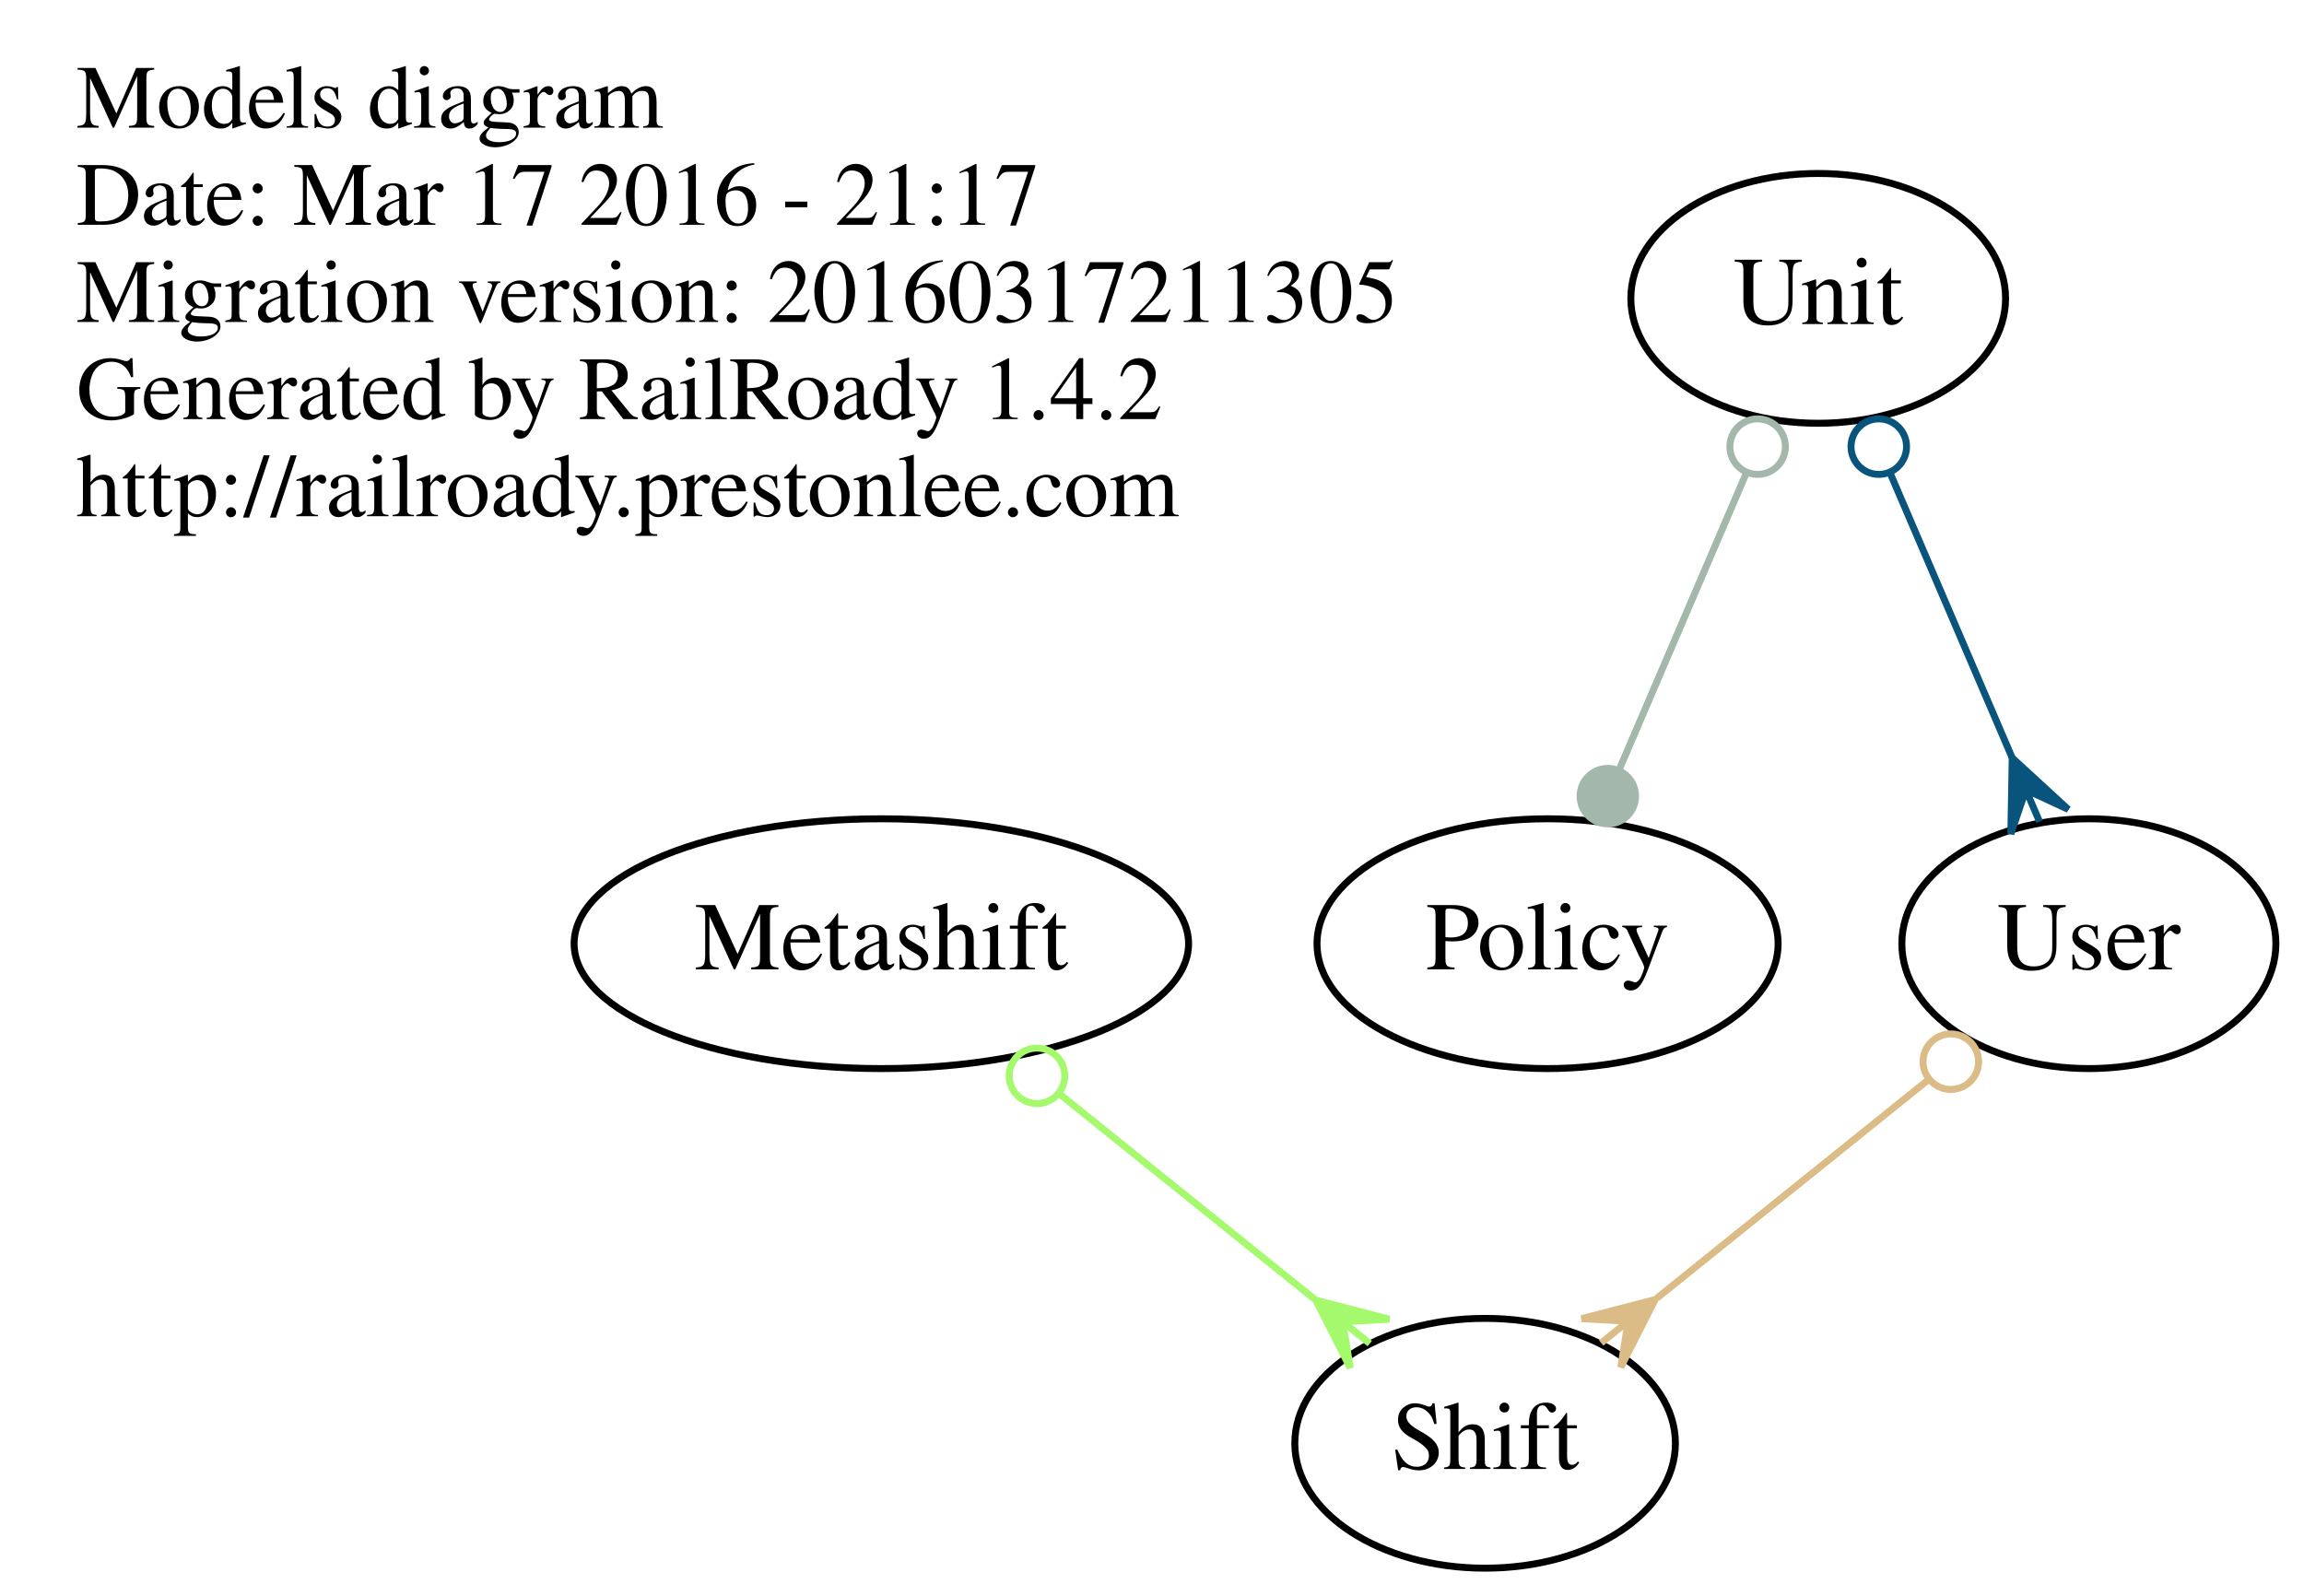
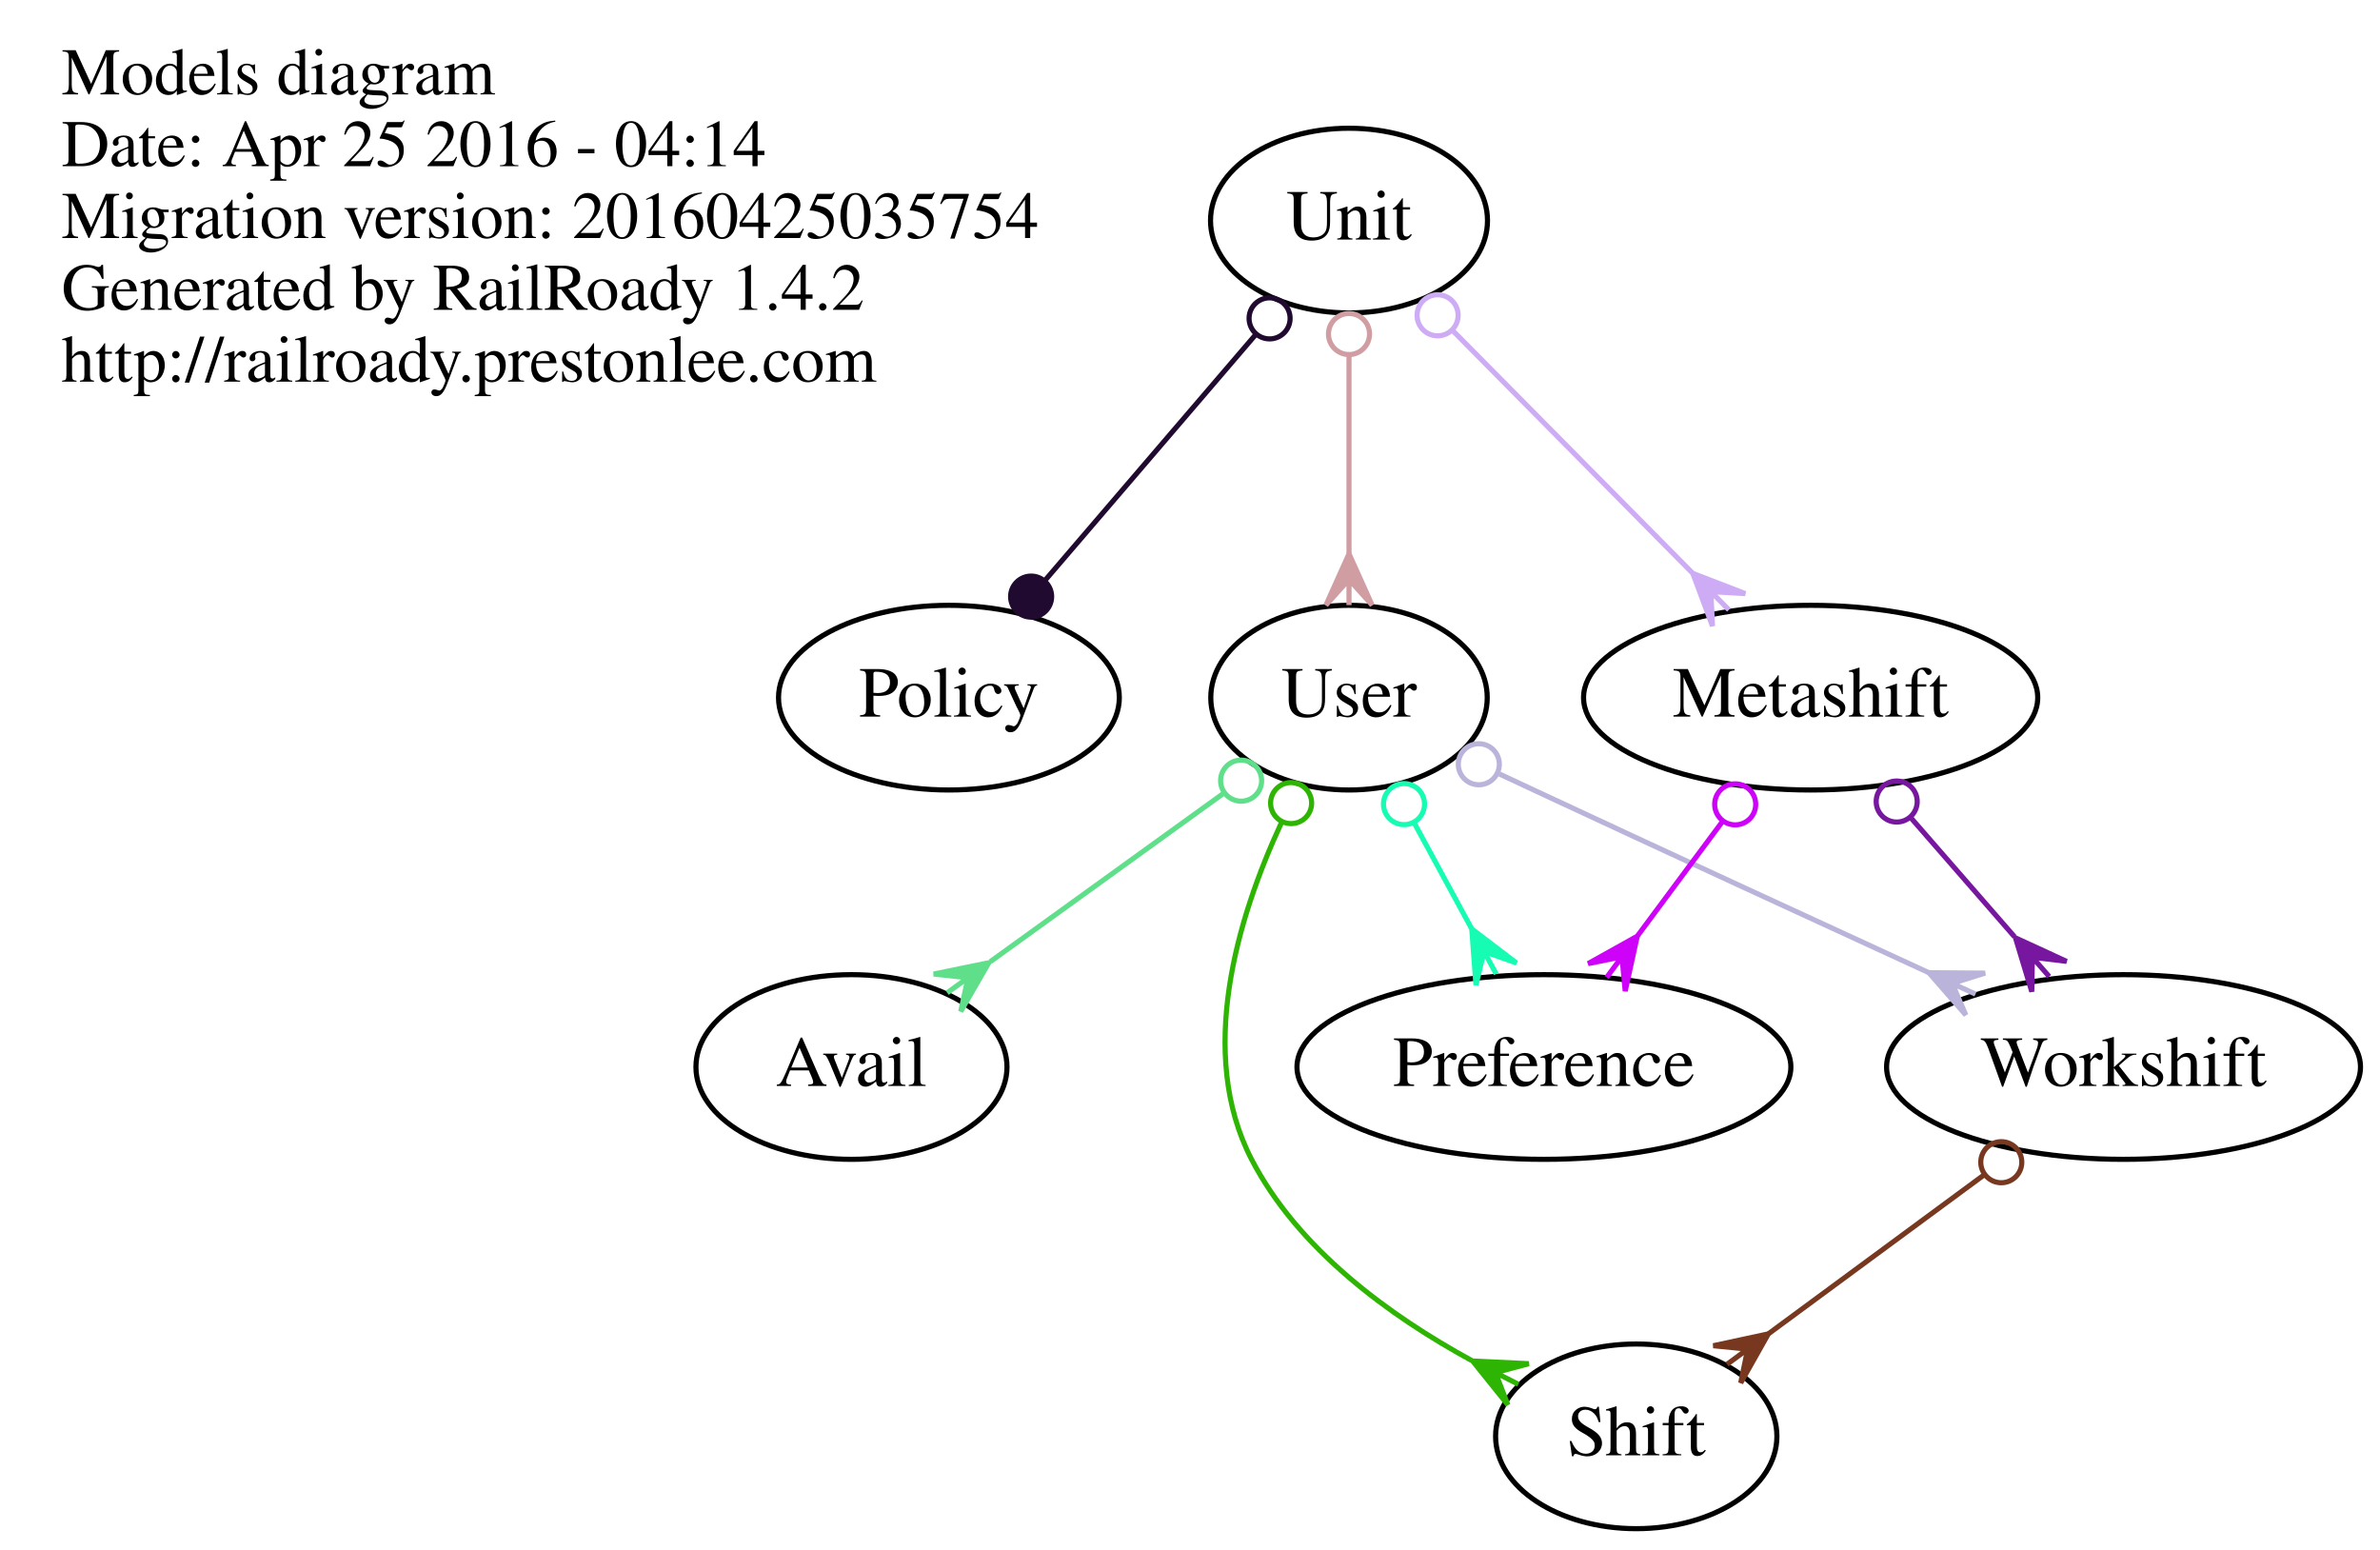
- <svg xmlns="http://www.w3.org/2000/svg" width="332pt" height="230pt" viewBox="0.00 0.00 332.00 230.00">
-   <g id="graph0" class="graph" transform="scale(1 1) rotate(0) translate(4 226)">
-     <polygon fill="none" stroke="none" points="-4,4 -4,-226 328,-226 328,4 -4,4" />
+ <svg xmlns="http://www.w3.org/2000/svg" width="464pt" height="302pt" viewBox="0.00 0.00 464.00 302.00">
+   <g id="graph0" class="graph" transform="scale(1 1) rotate(0) translate(4 298)">
+     <polygon fill="none" stroke="none" points="-4,4 -4,-298 460,-298 460,4 -4,4" />
    <g id="node1" class="node">
-       <text text-anchor="start" x="7" y="-207.6" font-family="Times,serif" font-size="13.00">Models diagram</text>
-       <text text-anchor="start" x="7" y="-193.6" font-family="Times,serif" font-size="13.00">Date: Mar 17 2016 - 21:17</text>
-       <text text-anchor="start" x="7" y="-179.6" font-family="Times,serif" font-size="13.00">Migration version: 20160317211305</text>
-       <text text-anchor="start" x="7" y="-165.6" font-family="Times,serif" font-size="13.00">Generated by RailRoady 1.4.2</text>
-       <text text-anchor="start" x="7" y="-151.6" font-family="Times,serif" font-size="13.00">http://railroady.prestonlee.com</text>
+       <text text-anchor="start" x="8" y="-279.6" font-family="Times,serif" font-size="13.00">Models diagram</text>
+       <text text-anchor="start" x="8" y="-265.6" font-family="Times,serif" font-size="13.00">Date: Apr 25 2016 - 04:14</text>
+       <text text-anchor="start" x="8" y="-251.6" font-family="Times,serif" font-size="13.00">Migration version: 20160425035754</text>
+       <text text-anchor="start" x="8" y="-237.6" font-family="Times,serif" font-size="13.00">Generated by RailRoady 1.4.2</text>
+       <text text-anchor="start" x="8" y="-223.6" font-family="Times,serif" font-size="13.00">http://railroady.prestonlee.com</text>
    </g>
    <g id="node2" class="node">
-       <ellipse fill="none" stroke="black" cx="123" cy="-90" rx="44.271" ry="18" />
-       <text text-anchor="middle" x="123" y="-86.3" font-family="Times,serif" font-size="14.00">Metashift</text>
+       <ellipse fill="none" stroke="black" cx="181" cy="-162" rx="33.221" ry="18" />
+       <text text-anchor="middle" x="181" y="-158.3" font-family="Times,serif" font-size="14.00">Policy</text>
+     </g>
+     <g id="node3" class="node">
+       <ellipse fill="none" stroke="black" cx="162" cy="-90" rx="30.321" ry="18" />
+       <text text-anchor="middle" x="162" y="-86.3" font-family="Times,serif" font-size="14.00">Avail</text>
+     </g>
+     <g id="node4" class="node">
+       <ellipse fill="none" stroke="black" cx="259" cy="-162" rx="26.949" ry="18" />
+       <text text-anchor="middle" x="259" y="-158.3" font-family="Times,serif" font-size="14.00">User</text>
+     </g>
+     <g id="edge4" class="edge">
+       <path fill="none" stroke="#60df8b" d="M234.393,-143.242C220.562,-133.261 203.276,-120.787 189.064,-110.53" />
+       <ellipse fill="none" stroke="#60df8b" cx="237.965" cy="-145.82" rx="4" ry="4" />
+       <polygon fill="#60df8b" stroke="#60df8b" points="188.779,-110.325 183.304,-100.824 184.725,-107.399 180.67,-104.473 180.67,-104.473 180.67,-104.473 184.725,-107.399 178.037,-108.122 188.779,-110.325 188.779,-110.325" />
    </g>
    <g id="node5" class="node">
-       <ellipse fill="none" stroke="black" cx="210" cy="-18" rx="27.422" ry="18" />
-       <text text-anchor="middle" x="210" y="-14.3" font-family="Times,serif" font-size="14.00">Shift</text>
+       <ellipse fill="none" stroke="black" cx="297" cy="-90" rx="48.144" ry="18" />
+       <text text-anchor="middle" x="297" y="-86.3" font-family="Times,serif" font-size="14.00">Preference</text>
+     </g>
+     <g id="edge3" class="edge">
+       <path fill="none" stroke="#16fcb2" d="M271.652,-137.694C275.258,-131.05 279.21,-123.772 282.897,-116.979" />
+       <ellipse fill="none" stroke="#16fcb2" cx="269.722" cy="-141.249" rx="4" ry="4" />
+       <polygon fill="#16fcb2" stroke="#16fcb2" points="282.933,-116.912 291.659,-110.271 285.319,-112.518 287.704,-108.124 287.704,-108.124 287.704,-108.124 285.319,-112.518 283.749,-105.977 282.933,-116.912 282.933,-116.912" />
+     </g>
+     <g id="node6" class="node">
+       <ellipse fill="none" stroke="black" cx="315" cy="-18" rx="27.422" ry="18" />
+       <text text-anchor="middle" x="315" y="-14.3" font-family="Times,serif" font-size="14.00">Shift</text>
    </g>
    <g id="edge1" class="edge">
-       <path fill="none" stroke="#a4f96c" d="M148.693,-68.328C160.316,-58.975 173.99,-47.973 185.471,-38.736" />
-       <ellipse fill="none" stroke="#a4f96c" cx="145.425" cy="-70.957" rx="4" ry="4" />
-       <polygon fill="#a4f96c" stroke="#a4f96c" points="185.592,-38.639 196.204,-35.876 189.487,-35.504 193.383,-32.37 193.383,-32.37 193.383,-32.37 189.487,-35.504 190.562,-28.864 185.592,-38.639 185.592,-38.639" />
+       <path fill="none" stroke="#2eb503" d="M245.791,-137.552C237.17,-118.909 229.32,-92.624 240,-72 249.07,-54.484 266.891,-41.519 282.885,-32.798" />
+       <ellipse fill="none" stroke="#2eb503" cx="247.712" cy="-141.448" rx="4" ry="4" />
+       <polygon fill="#2eb503" stroke="#2eb503" points="283.1,-32.689 294.053,-32.161 287.555,-30.42 292.011,-28.151 292.011,-28.151 292.011,-28.151 287.555,-30.42 289.969,-24.141 283.1,-32.689 283.1,-32.689" />
    </g>
-     <g id="node3" class="node">
-       <ellipse fill="none" stroke="black" cx="258" cy="-183" rx="27" ry="18" />
-       <text text-anchor="middle" x="258" y="-179.3" font-family="Times,serif" font-size="14.00">Unit</text>
-     </g>
-     <g id="node4" class="node">
-       <ellipse fill="none" stroke="black" cx="219" cy="-90" rx="33.221" ry="18" />
-       <text text-anchor="middle" x="219" y="-86.3" font-family="Times,serif" font-size="14.00">Policy</text>
+     <g id="node8" class="node">
+       <ellipse fill="none" stroke="black" cx="410" cy="-90" rx="46.196" ry="18" />
+       <text text-anchor="middle" x="410" y="-86.3" font-family="Times,serif" font-size="14.00">Workshift</text>
    </g>
    <g id="edge2" class="edge">
-       <path fill="none" stroke="#a3b7ab" d="M247.682,-157.925C241.995,-144.654 234.956,-128.231 229.275,-114.976" />
-       <ellipse fill="none" stroke="#a3b7ab" cx="249.271" cy="-161.633" rx="4" ry="4" />
-       <ellipse fill="#a3b7ab" stroke="#a3b7ab" cx="227.684" cy="-111.262" rx="4" ry="4" />
+       <path fill="none" stroke="#bab4da" d="M288.325,-147.124C290.582,-146.065 292.827,-145.014 295,-144 320.625,-132.045 349.531,-118.724 371.953,-108.427" />
+       <ellipse fill="none" stroke="#bab4da" cx="284.306" cy="-149.016" rx="4" ry="4" />
+       <polygon fill="#bab4da" stroke="#bab4da" points="372.048,-108.383 383.013,-108.302 376.592,-106.298 381.136,-104.212 381.136,-104.212 381.136,-104.212 376.592,-106.298 379.259,-100.122 372.048,-108.383 372.048,-108.383" />
    </g>
-     <g id="node6" class="node">
-       <ellipse fill="none" stroke="black" cx="297" cy="-90" rx="26.949" ry="18" />
-       <text text-anchor="middle" x="297" y="-86.3" font-family="Times,serif" font-size="14.00">User</text>
+     <g id="node7" class="node">
+       <ellipse fill="none" stroke="black" cx="349" cy="-162" rx="44.271" ry="18" />
+       <text text-anchor="middle" x="349" y="-158.3" font-family="Times,serif" font-size="14.00">Metashift</text>
    </g>
-     <g id="edge3" class="edge">
-       <path fill="none" stroke="#08547d" d="M268.318,-157.925C273.74,-145.274 280.389,-129.759 285.92,-116.854" />
-       <ellipse fill="none" stroke="#08547d" cx="266.729" cy="-161.633" rx="4" ry="4" />
-       <polygon fill="#08547d" stroke="#08547d" points="285.953,-116.776 294.028,-109.358 287.923,-112.181 289.892,-107.585 289.892,-107.585 289.892,-107.585 287.923,-112.181 285.756,-105.812 285.953,-116.776 285.953,-116.776" />
+     <g id="edge6" class="edge">
+       <path fill="none" stroke="#cf02f9" d="M331.775,-137.812C326.473,-130.675 320.62,-122.796 315.252,-115.57" />
+       <ellipse fill="none" stroke="#cf02f9" cx="334.291" cy="-141.2" rx="4" ry="4" />
+       <polygon fill="#cf02f9" stroke="#cf02f9" points="315.198,-115.497 312.847,-104.786 312.216,-111.484 309.235,-107.47 309.235,-107.47 309.235,-107.47 312.216,-111.484 305.622,-110.153 315.198,-115.497 315.198,-115.497" />
    </g>
-     <g id="edge4" class="edge">
-       <path fill="none" stroke="#dcbc86" d="M273.735,-70.281C261.696,-60.594 246.995,-48.766 234.747,-38.912" />
-       <ellipse fill="none" stroke="#dcbc86" cx="277.109" cy="-72.996" rx="4" ry="4" />
-       <polygon fill="#dcbc86" stroke="#dcbc86" points="234.514,-38.724 229.544,-28.949 230.619,-35.59 226.723,-32.455 226.723,-32.455 226.723,-32.455 230.619,-35.59 223.902,-35.961 234.514,-38.724 234.514,-38.724" />
+     <g id="edge5" class="edge">
+       <path fill="none" stroke="#77169e" d="M368.653,-138.448C375.064,-131.091 382.21,-122.89 388.734,-115.403" />
+       <ellipse fill="none" stroke="#77169e" cx="365.776" cy="-141.749" rx="4" ry="4" />
+       <polygon fill="#77169e" stroke="#77169e" points="388.935,-115.173 398.898,-110.59 392.22,-111.403 395.505,-107.633 395.505,-107.633 395.505,-107.633 392.22,-111.403 392.113,-104.677 388.935,-115.173 388.935,-115.173" />
+     </g>
+     <g id="edge7" class="edge">
+       <path fill="none" stroke="#77381f" d="M382.753,-68.923C369.554,-59.198 353.79,-47.582 340.789,-38.002" />
+       <ellipse fill="none" stroke="#77381f" cx="386.166" cy="-71.438" rx="4" ry="4" />
+       <polygon fill="#77381f" stroke="#77381f" points="340.751,-37.974 335.369,-28.419 336.725,-35.008 332.7,-32.042 332.7,-32.042 332.7,-32.042 336.725,-35.008 330.031,-35.665 340.751,-37.974 340.751,-37.974" />
+     </g>
+     <g id="node9" class="node">
+       <ellipse fill="none" stroke="black" cx="259" cy="-255" rx="27" ry="18" />
+       <text text-anchor="middle" x="259" y="-251.3" font-family="Times,serif" font-size="14.00">Unit</text>
+     </g>
+     <g id="edge8" class="edge">
+       <path fill="none" stroke="#200a30" d="M240.771,-232.733C228.468,-218.379 212.27,-199.482 199.841,-184.981" />
+       <ellipse fill="none" stroke="#200a30" cx="243.517" cy="-235.936" rx="4" ry="4" />
+       <ellipse fill="#200a30" stroke="#200a30" cx="197.026" cy="-181.697" rx="4" ry="4" />
+     </g>
+     <g id="edge9" class="edge">
+       <path fill="none" stroke="#d09da3" d="M259,-228.729C259,-216.725 259,-202.362 259,-190.129" />
+       <ellipse fill="none" stroke="#d09da3" cx="259" cy="-232.884" rx="4" ry="4" />
+       <polygon fill="#d09da3" stroke="#d09da3" points="259,-190.04 263.5,-180.04 259,-185.04 259,-180.04 259,-180.04 259,-180.04 259,-185.04 254.5,-180.04 259,-190.04 259,-190.04" />
+     </g>
+     <g id="edge10" class="edge">
+       <path fill="none" stroke="#ceabf5" d="M279.145,-233.631C293.007,-219.615 311.453,-200.965 325.908,-186.348" />
+       <ellipse fill="none" stroke="#ceabf5" cx="276.273" cy="-236.535" rx="4" ry="4" />
+       <polygon fill="#ceabf5" stroke="#ceabf5" points="326.027,-186.228 336.258,-182.283 329.543,-182.673 333.059,-179.118 333.059,-179.118 333.059,-179.118 329.543,-182.673 329.859,-175.954 326.027,-186.228 326.027,-186.228" />
    </g>
  </g>
</svg>
